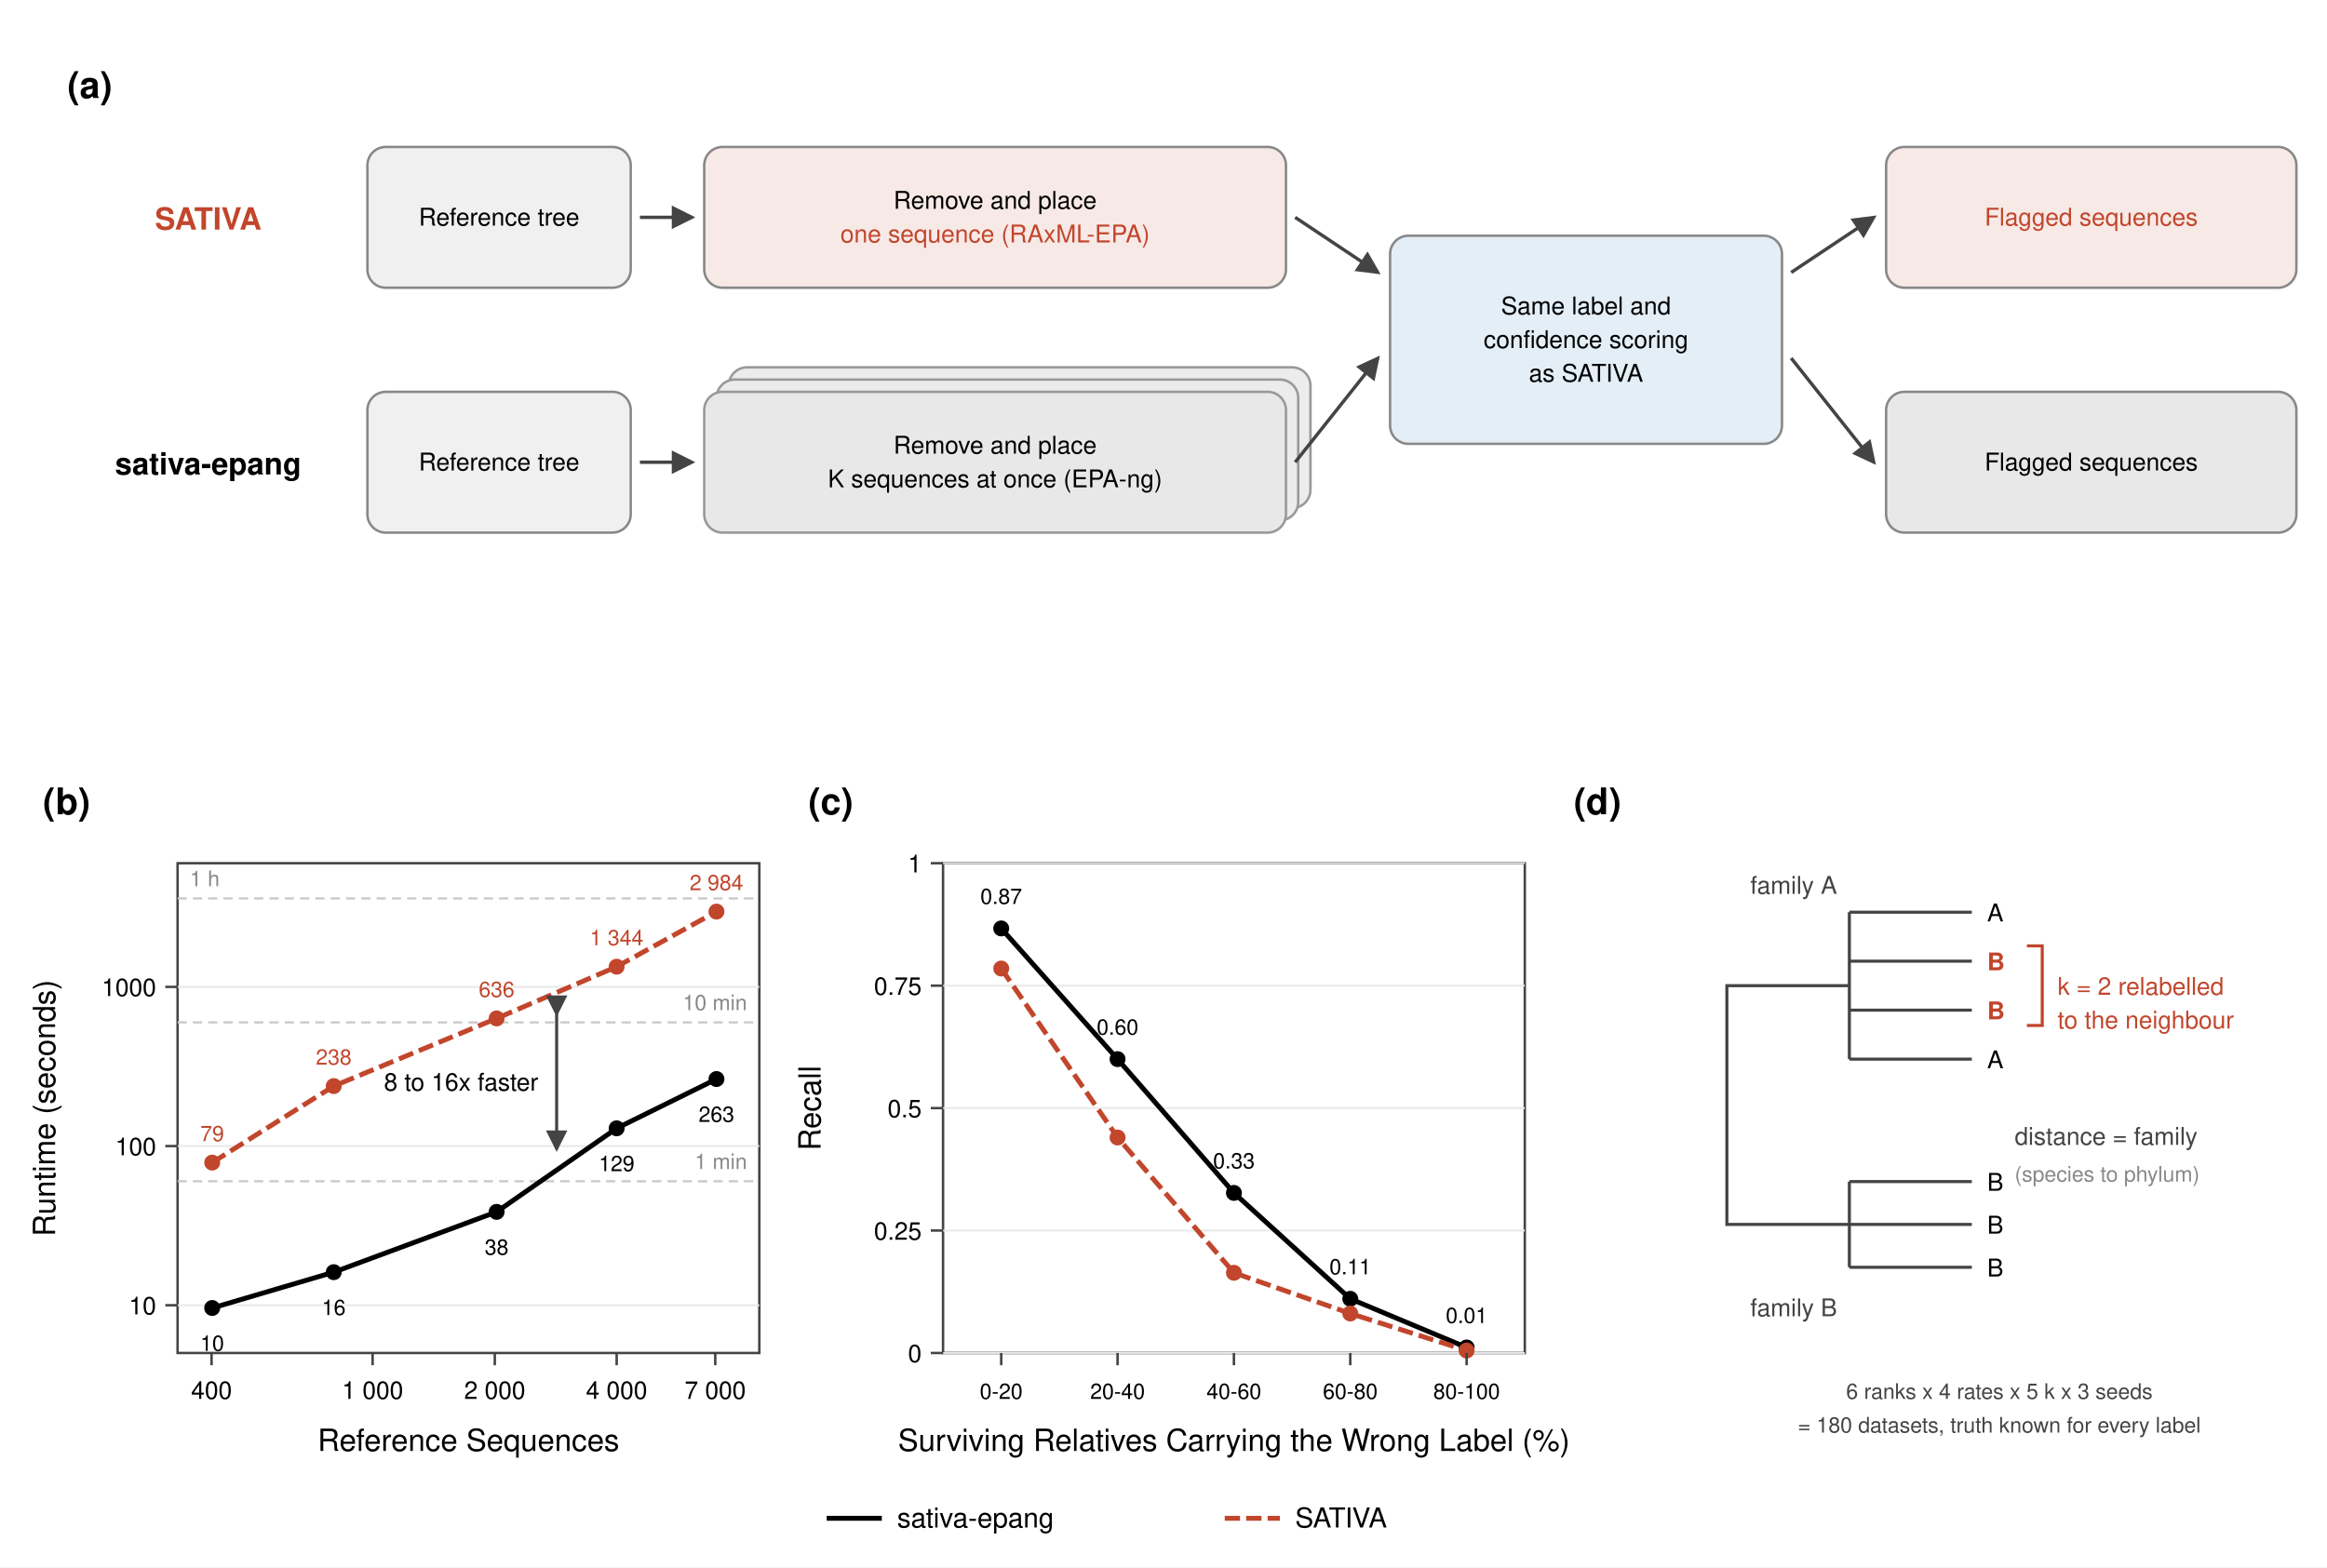
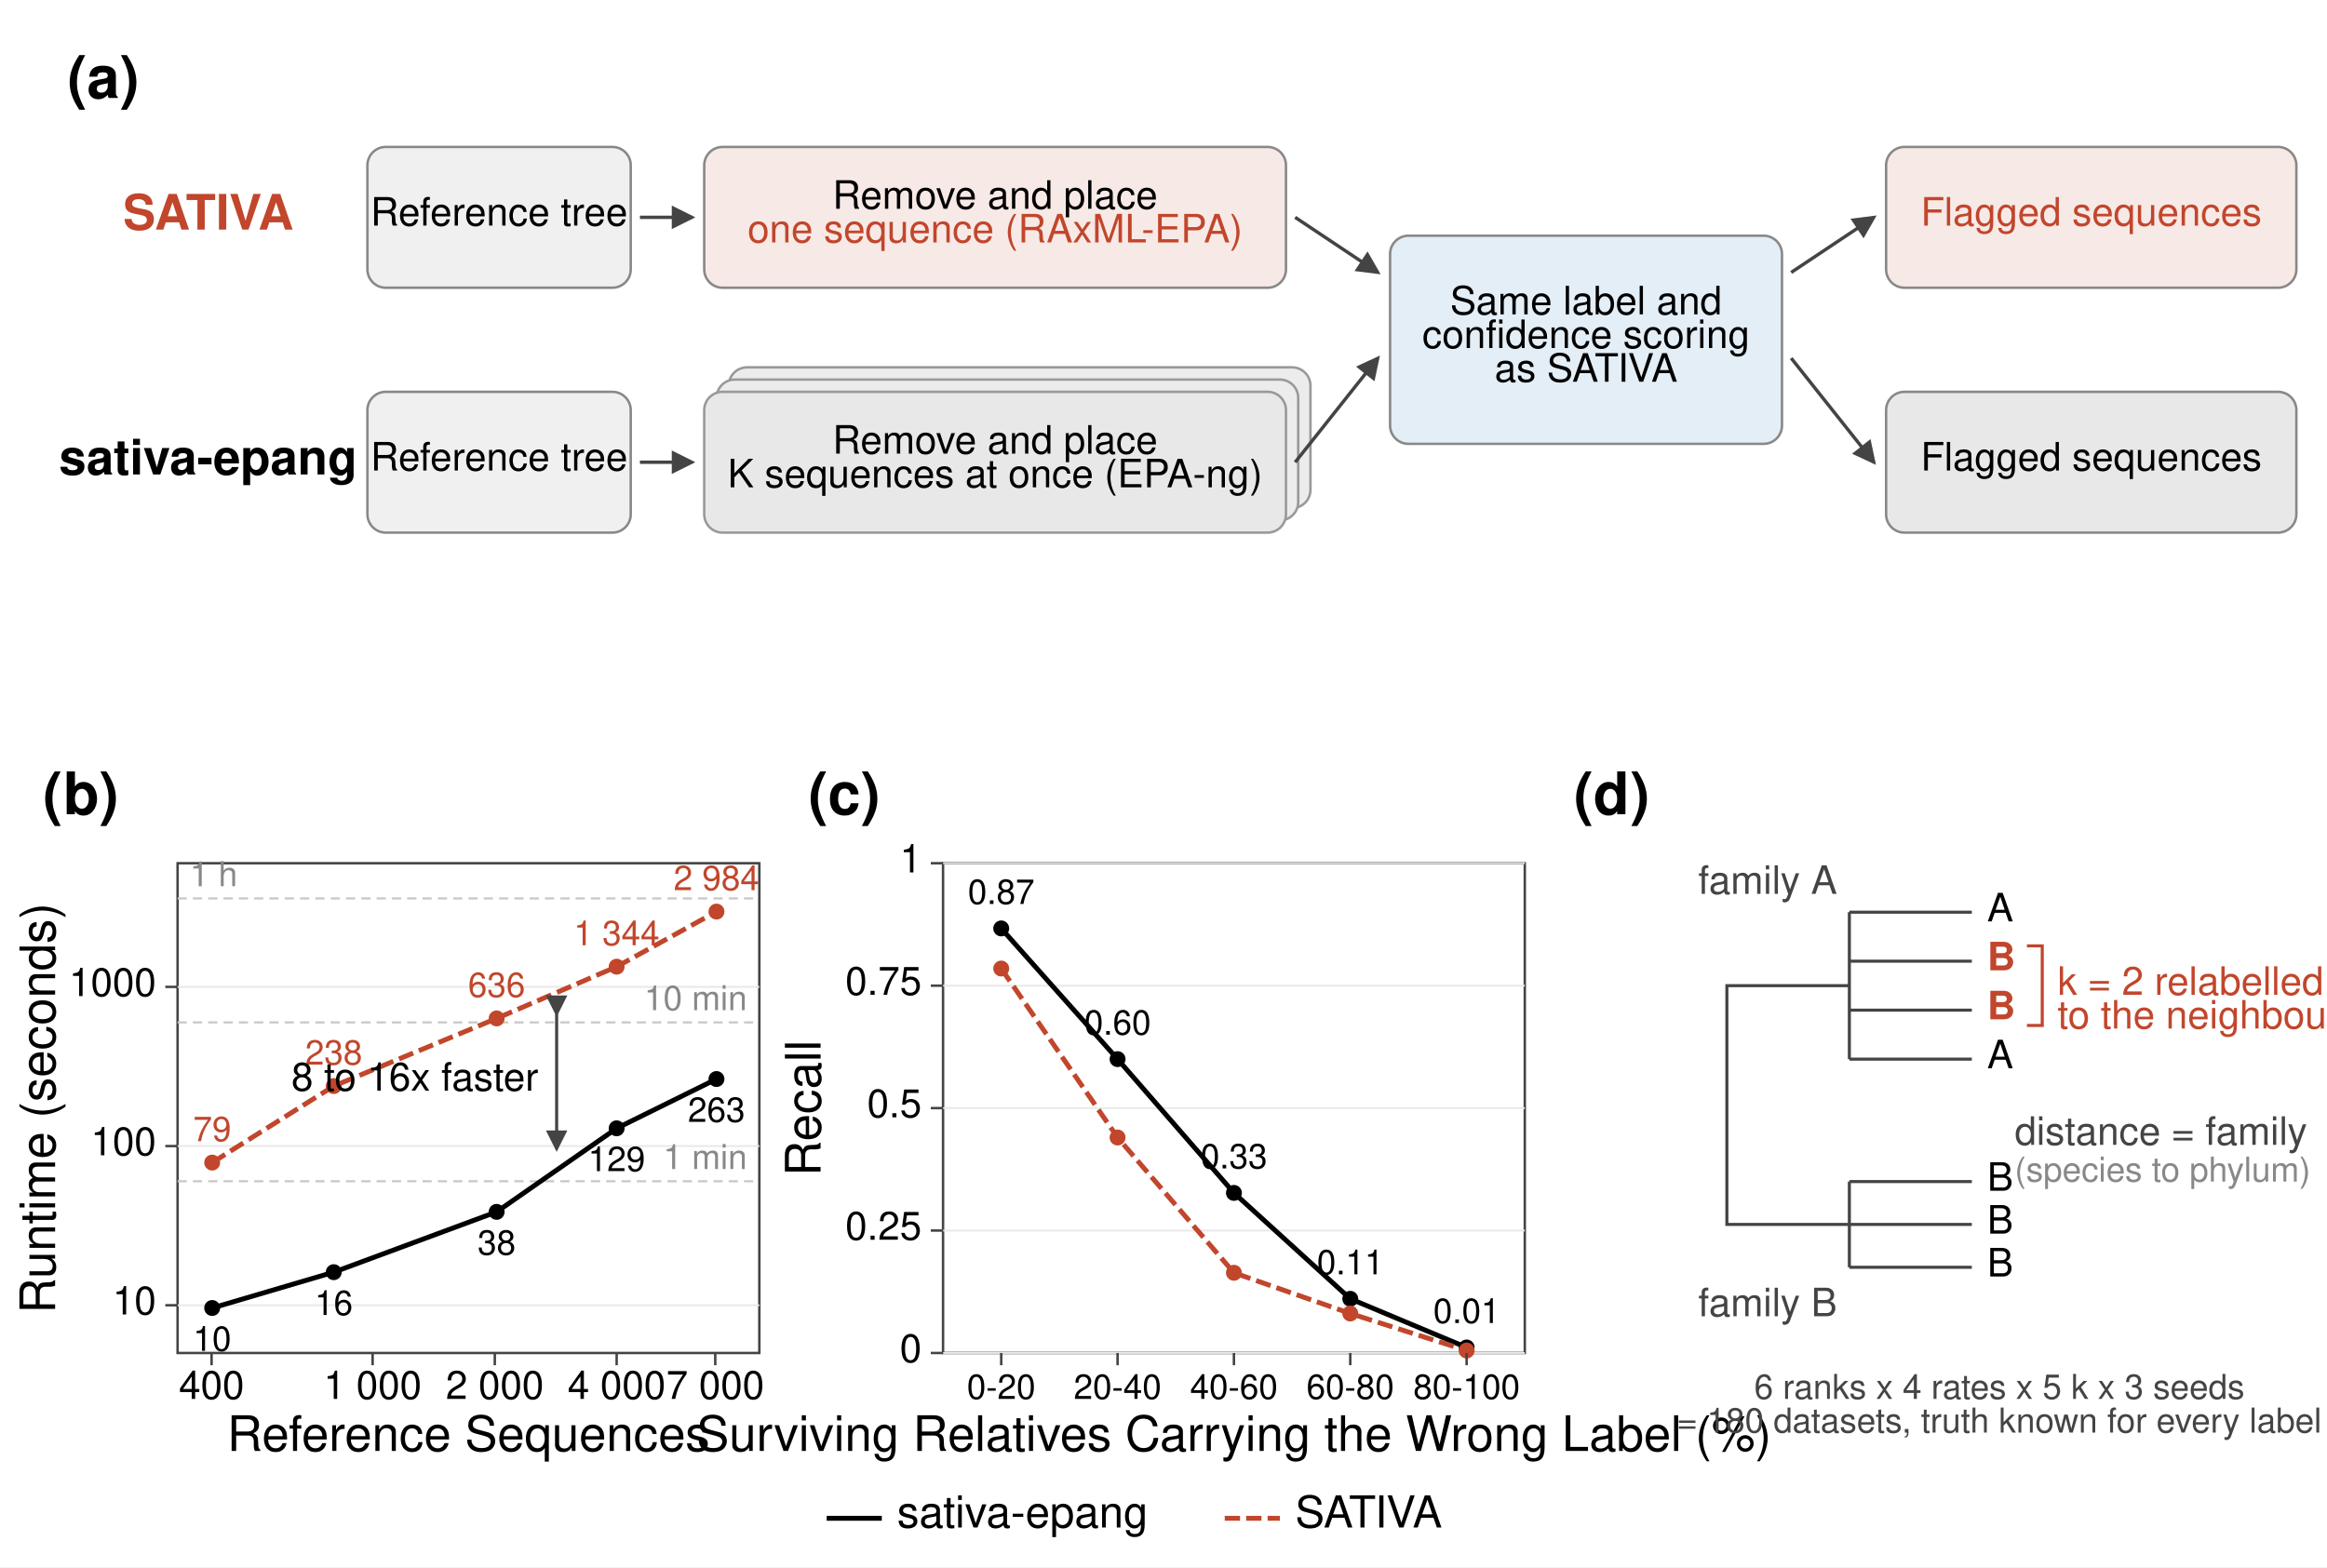
<svg xmlns="http://www.w3.org/2000/svg" width="760" height="512" viewBox="0 0 760 512" font-family="Helvetica,Arial,sans-serif">
  <rect width="760" height="512" fill="#fff" />
  <defs>
    <marker id="head" markerWidth="7" markerHeight="7" refX="6" refY="3.5" orient="auto">
      <path d="M0,0 L7,3.5 L0,7 z" fill="#444" />
    </marker>
  </defs>
-   <text x="22.0" y="32.0" font-size="12" fill="#000" font-weight="bold" text-anchor="start">(a)</text>
-   <text x="68.0" y="75.0" font-size="10" fill="#c1462c" font-weight="bold" text-anchor="middle">SATIVA</text>
-   <text x="68.0" y="155.0" font-size="10" fill="#000000" font-weight="bold" text-anchor="middle">sativa-epang</text>
+   <text x="22.0" y="32.0" font-size="19.2" fill="#000" font-weight="bold" text-anchor="start">(a)</text>
+   <text x="68.0" y="75.0" font-size="16.0" fill="#c1462c" font-weight="bold" text-anchor="middle">SATIVA</text>
+   <text x="68.0" y="155.0" font-size="16.0" fill="#000000" font-weight="bold" text-anchor="middle">sativa-epang</text>
  <rect x="120" y="48" width="86" height="46" rx="6" fill="#f0f0f0" stroke="#888" stroke-width="0.8" />
-   <text x="163.0" y="73.7" font-size="8" fill="#000" font-weight="normal" text-anchor="middle">Reference tree</text>
+   <text x="163.0" y="73.7" font-size="12.8" fill="#000" font-weight="normal" text-anchor="middle">Reference tree</text>
  <rect x="120" y="128" width="86" height="46" rx="6" fill="#f0f0f0" stroke="#888" stroke-width="0.8" />
-   <text x="163.0" y="153.7" font-size="8" fill="#000" font-weight="normal" text-anchor="middle">Reference tree</text>
+   <text x="163.0" y="153.7" font-size="12.8" fill="#000" font-weight="normal" text-anchor="middle">Reference tree</text>
  <rect x="230" y="48" width="190" height="46" rx="6" fill="#f7e9e6" stroke="#888" stroke-width="0.8" />
-   <text x="325.0" y="68.2" font-size="8" fill="#000" font-weight="normal" text-anchor="middle">Remove and place</text>
-   <text x="325.0" y="79.2" font-size="8" fill="#c1462c" font-weight="normal" text-anchor="middle">one sequence (RAxML-EPA)</text>
+   <text x="325.0" y="68.2" font-size="12.8" fill="#000" font-weight="normal" text-anchor="middle">Remove and place</text>
+   <text x="325.0" y="79.2" font-size="12.8" fill="#c1462c" font-weight="normal" text-anchor="middle">one sequence (RAxML-EPA)</text>
  <rect x="238" y="120" width="190" height="46" rx="6" fill="#ececec" stroke="#999" stroke-width="0.8" />
  <rect x="234" y="124" width="190" height="46" rx="6" fill="#ececec" stroke="#999" stroke-width="0.8" />
  <rect x="230" y="128" width="190" height="46" rx="6" fill="#e8e8e8" stroke="#999" stroke-width="0.8" />
-   <text x="325.0" y="148.2" font-size="8" fill="#000" font-weight="normal" text-anchor="middle">Remove and place</text>
-   <text x="325.0" y="159.2" font-size="8" fill="#000000" font-weight="normal" text-anchor="middle">K sequences at once (EPA-ng)</text>
+   <text x="325.0" y="148.2" font-size="12.8" fill="#000" font-weight="normal" text-anchor="middle">Remove and place</text>
+   <text x="325.0" y="159.2" font-size="12.8" fill="#000000" font-weight="normal" text-anchor="middle">K sequences at once (EPA-ng)</text>
  <rect x="454" y="77.0" width="128" height="68" rx="6" fill="#e3eef7" stroke="#888" stroke-width="0.8" />
-   <text x="518.0" y="102.7" font-size="8" fill="#000" font-weight="normal" text-anchor="middle">Same label and</text>
-   <text x="518.0" y="113.7" font-size="8" fill="#000" font-weight="normal" text-anchor="middle">confidence scoring</text>
-   <text x="518.0" y="124.7" font-size="8" fill="#000" font-weight="normal" text-anchor="middle">as SATIVA</text>
+   <text x="518.0" y="102.7" font-size="12.8" fill="#000" font-weight="normal" text-anchor="middle">Same label and</text>
+   <text x="518.0" y="113.7" font-size="12.8" fill="#000" font-weight="normal" text-anchor="middle">confidence scoring</text>
+   <text x="518.0" y="124.7" font-size="12.8" fill="#000" font-weight="normal" text-anchor="middle">as SATIVA</text>
  <rect x="616" y="48" width="134" height="46" rx="6" fill="#f7e9e6" stroke="#888" stroke-width="0.8" />
-   <text x="683.0" y="73.7" font-size="8" fill="#c1462c" font-weight="normal" text-anchor="middle">Flagged sequences</text>
+   <text x="683.0" y="73.7" font-size="12.8" fill="#c1462c" font-weight="normal" text-anchor="middle">Flagged sequences</text>
  <rect x="616" y="128" width="134" height="46" rx="6" fill="#e8e8e8" stroke="#888" stroke-width="0.8" />
-   <text x="683.0" y="153.7" font-size="8" fill="#000000" font-weight="normal" text-anchor="middle">Flagged sequences</text>
+   <text x="683.0" y="153.7" font-size="12.8" fill="#000000" font-weight="normal" text-anchor="middle">Flagged sequences</text>
  <line x1="209.0" y1="71.0" x2="226.0" y2="71.0" stroke="#444" stroke-width="1.1" marker-end="url(#head)" />
  <line x1="423.0" y1="71.0" x2="450.0" y2="89.0" stroke="#444" stroke-width="1.1" marker-end="url(#head)" />
  <line x1="585.0" y1="89.0" x2="612.0" y2="71.0" stroke="#444" stroke-width="1.1" marker-end="url(#head)" />
  <line x1="209.0" y1="151.0" x2="226.0" y2="151.0" stroke="#444" stroke-width="1.1" marker-end="url(#head)" />
  <line x1="423.0" y1="151.0" x2="450.0" y2="117.0" stroke="#444" stroke-width="1.1" marker-end="url(#head)" />
  <line x1="585.0" y1="117.0" x2="612.0" y2="151.0" stroke="#444" stroke-width="1.1" marker-end="url(#head)" />
  <rect x="58" y="282" width="190" height="160" fill="none" stroke="#444" stroke-width="0.8" />
-   <text x="14.0" y="266.0" font-size="12" fill="#000" font-weight="bold" text-anchor="start">(b)</text>
-   <text x="153.0" y="474.0" font-size="10" fill="#000" font-weight="normal" text-anchor="middle">Reference Sequences</text>
-   <text x="18.0" y="362.0" font-size="10" fill="#000" font-weight="normal" text-anchor="middle" transform="rotate(-90 18.0 362.0)">Runtime (seconds)</text>
+   <text x="14.0" y="266.0" font-size="19.2" fill="#000" font-weight="bold" text-anchor="start">(b)</text>
+   <text x="153.0" y="474.0" font-size="16.0" fill="#000" font-weight="normal" text-anchor="middle">Reference Sequences</text>
+   <text x="18.0" y="362.0" font-size="16.0" fill="#000" font-weight="normal" text-anchor="middle" transform="rotate(-90 18.0 362.0)">Runtime (seconds)</text>
  <line x1="69.1" y1="442" x2="69.1" y2="446" stroke="#444" stroke-width="0.8" />
-   <text x="69.1" y="457.0" font-size="8" fill="#000" font-weight="normal" text-anchor="middle">400</text>
+   <text x="69.1" y="457.0" font-size="12.8" fill="#000" font-weight="normal" text-anchor="middle">400</text>
  <line x1="121.7" y1="442" x2="121.7" y2="446" stroke="#444" stroke-width="0.8" />
-   <text x="121.7" y="457.0" font-size="8" fill="#000" font-weight="normal" text-anchor="middle">1 000</text>
+   <text x="121.7" y="457.0" font-size="12.8" fill="#000" font-weight="normal" text-anchor="middle">1 000</text>
  <line x1="161.6" y1="442" x2="161.6" y2="446" stroke="#444" stroke-width="0.8" />
-   <text x="161.6" y="457.0" font-size="8" fill="#000" font-weight="normal" text-anchor="middle">2 000</text>
+   <text x="161.6" y="457.0" font-size="12.8" fill="#000" font-weight="normal" text-anchor="middle">2 000</text>
  <line x1="201.4" y1="442" x2="201.4" y2="446" stroke="#444" stroke-width="0.8" />
-   <text x="201.4" y="457.0" font-size="8" fill="#000" font-weight="normal" text-anchor="middle">4 000</text>
+   <text x="201.4" y="457.0" font-size="12.8" fill="#000" font-weight="normal" text-anchor="middle">4 000</text>
  <line x1="233.6" y1="442" x2="233.6" y2="446" stroke="#444" stroke-width="0.8" />
-   <text x="233.6" y="457.0" font-size="8" fill="#000" font-weight="normal" text-anchor="middle">7 000</text>
+   <text x="233.6" y="457.0" font-size="12.8" fill="#000" font-weight="normal" text-anchor="middle">7 000</text>
  <line x1="58" y1="426.4" x2="248" y2="426.4" stroke="#e8e8e8" stroke-width="0.6" />
  <line x1="54" y1="426.4" x2="58" y2="426.4" stroke="#444" stroke-width="0.8" />
-   <text x="51.0" y="429.4" font-size="8" fill="#000" font-weight="normal" text-anchor="end">10</text>
+   <text x="51.0" y="429.4" font-size="12.8" fill="#000" font-weight="normal" text-anchor="end">10</text>
  <line x1="58" y1="374.4" x2="248" y2="374.4" stroke="#e8e8e8" stroke-width="0.6" />
  <line x1="54" y1="374.4" x2="58" y2="374.4" stroke="#444" stroke-width="0.8" />
-   <text x="51.0" y="377.4" font-size="8" fill="#000" font-weight="normal" text-anchor="end">100</text>
+   <text x="51.0" y="377.4" font-size="12.8" fill="#000" font-weight="normal" text-anchor="end">100</text>
  <line x1="58" y1="322.4" x2="248" y2="322.4" stroke="#e8e8e8" stroke-width="0.6" />
  <line x1="54" y1="322.4" x2="58" y2="322.4" stroke="#444" stroke-width="0.8" />
-   <text x="51.0" y="325.4" font-size="8" fill="#000" font-weight="normal" text-anchor="end">1000</text>
+   <text x="51.0" y="325.4" font-size="12.8" fill="#000" font-weight="normal" text-anchor="end">1000</text>
  <line x1="58" y1="385.9" x2="248" y2="385.9" stroke="#c8c8c8" stroke-width="0.7" stroke-dasharray="3 2" />
-   <text x="244.0" y="381.9" font-size="7" fill="#888" font-weight="normal" text-anchor="end">1 min</text>
+   <text x="244.0" y="381.9" font-size="11.2" fill="#888" font-weight="normal" text-anchor="end">1 min</text>
  <line x1="58" y1="334.0" x2="248" y2="334.0" stroke="#c8c8c8" stroke-width="0.7" stroke-dasharray="3 2" />
-   <text x="244.0" y="330.0" font-size="7" fill="#888" font-weight="normal" text-anchor="end">10 min</text>
+   <text x="244.0" y="330.0" font-size="11.2" fill="#888" font-weight="normal" text-anchor="end">10 min</text>
  <line x1="58" y1="293.5" x2="248" y2="293.5" stroke="#c8c8c8" stroke-width="0.7" stroke-dasharray="3 2" />
-   <text x="62.0" y="289.5" font-size="7" fill="#888" font-weight="normal" text-anchor="start">1 h</text>
+   <text x="62.0" y="289.5" font-size="11.2" fill="#888" font-weight="normal" text-anchor="start">1 h</text>
  <path d="M69.3,379.8 L109.0,354.8 L162.2,332.7 L201.4,315.8 L234.0,297.8" fill="none" stroke="#c1462c" stroke-width="1.6" stroke-dasharray="5 2" />
  <circle cx="69.3" cy="379.8" r="2.6" fill="#c1462c" />
  <circle cx="109.0" cy="354.8" r="2.6" fill="#c1462c" />
  <circle cx="162.2" cy="332.7" r="2.6" fill="#c1462c" />
  <circle cx="201.4" cy="315.8" r="2.6" fill="#c1462c" />
  <circle cx="234.0" cy="297.8" r="2.6" fill="#c1462c" />
  <path d="M69.3,427.3 L109.0,415.6 L162.2,395.9 L201.4,368.6 L234.0,352.5" fill="none" stroke="#000000" stroke-width="1.6" />
  <circle cx="69.3" cy="427.3" r="2.6" fill="#000000" />
  <circle cx="109.0" cy="415.6" r="2.6" fill="#000000" />
  <circle cx="162.2" cy="395.9" r="2.6" fill="#000000" />
  <circle cx="201.4" cy="368.6" r="2.6" fill="#000000" />
  <circle cx="234.0" cy="352.5" r="2.6" fill="#000000" />
-   <text x="69.3" y="372.8" font-size="7" fill="#c1462c" font-weight="normal" text-anchor="middle">79</text>
-   <text x="69.3" y="441.3" font-size="7" fill="#000000" font-weight="normal" text-anchor="middle">10</text>
-   <text x="109.0" y="347.8" font-size="7" fill="#c1462c" font-weight="normal" text-anchor="middle">238</text>
-   <text x="109.0" y="429.6" font-size="7" fill="#000000" font-weight="normal" text-anchor="middle">16</text>
-   <text x="162.2" y="325.7" font-size="7" fill="#c1462c" font-weight="normal" text-anchor="middle">636</text>
-   <text x="162.2" y="409.9" font-size="7" fill="#000000" font-weight="normal" text-anchor="middle">38</text>
-   <text x="201.4" y="308.8" font-size="7" fill="#c1462c" font-weight="normal" text-anchor="middle">1 344</text>
-   <text x="201.4" y="382.6" font-size="7" fill="#000000" font-weight="normal" text-anchor="middle">129</text>
-   <text x="234.0" y="290.8" font-size="7" fill="#c1462c" font-weight="normal" text-anchor="middle">2 984</text>
-   <text x="234.0" y="366.5" font-size="7" fill="#000000" font-weight="normal" text-anchor="middle">263</text>
+   <text x="69.3" y="372.8" font-size="11.2" fill="#c1462c" font-weight="normal" text-anchor="middle">79</text>
+   <text x="69.3" y="441.3" font-size="11.2" fill="#000000" font-weight="normal" text-anchor="middle">10</text>
+   <text x="109.0" y="347.8" font-size="11.2" fill="#c1462c" font-weight="normal" text-anchor="middle">238</text>
+   <text x="109.0" y="429.6" font-size="11.2" fill="#000000" font-weight="normal" text-anchor="middle">16</text>
+   <text x="162.2" y="325.7" font-size="11.2" fill="#c1462c" font-weight="normal" text-anchor="middle">636</text>
+   <text x="162.2" y="409.9" font-size="11.2" fill="#000000" font-weight="normal" text-anchor="middle">38</text>
+   <text x="201.4" y="308.8" font-size="11.2" fill="#c1462c" font-weight="normal" text-anchor="middle">1 344</text>
+   <text x="201.4" y="382.6" font-size="11.2" fill="#000000" font-weight="normal" text-anchor="middle">129</text>
+   <text x="234.0" y="290.8" font-size="11.2" fill="#c1462c" font-weight="normal" text-anchor="middle">2 984</text>
+   <text x="234.0" y="366.5" font-size="11.2" fill="#000000" font-weight="normal" text-anchor="middle">263</text>
  <line x1="181.8" y1="331.2" x2="181.8" y2="375.3" stroke="#444" stroke-width="1" marker-end="url(#head)" marker-start="url(#head)" />
-   <text x="175.8" y="356.3" font-size="8" fill="#000" font-weight="normal" text-anchor="end">8 to 16x faster</text>
+   <text x="175.8" y="356.3" font-size="12.8" fill="#000" font-weight="normal" text-anchor="end">8 to 16x faster</text>
  <rect x="308" y="282" width="190" height="160" fill="none" stroke="#444" stroke-width="0.8" />
-   <text x="264.0" y="266.0" font-size="12" fill="#000" font-weight="bold" text-anchor="start">(c)</text>
-   <text x="403.0" y="474.0" font-size="10" fill="#000" font-weight="normal" text-anchor="middle">Surviving Relatives Carrying the Wrong Label (%)</text>
-   <text x="268.0" y="362.0" font-size="10" fill="#000" font-weight="normal" text-anchor="middle" transform="rotate(-90 268.0 362.0)">Recall</text>
+   <text x="264.0" y="266.0" font-size="19.2" fill="#000" font-weight="bold" text-anchor="start">(c)</text>
+   <text x="403.0" y="474.0" font-size="16.0" fill="#000" font-weight="normal" text-anchor="middle">Surviving Relatives Carrying the Wrong Label (%)</text>
+   <text x="268.0" y="362.0" font-size="16.0" fill="#000" font-weight="normal" text-anchor="middle" transform="rotate(-90 268.0 362.0)">Recall</text>
  <line x1="308" y1="442.0" x2="498" y2="442.0" stroke="#e8e8e8" stroke-width="0.6" />
  <line x1="304" y1="442.0" x2="308" y2="442.0" stroke="#444" stroke-width="0.8" />
-   <text x="301.0" y="445.0" font-size="8" fill="#000" font-weight="normal" text-anchor="end">0</text>
+   <text x="301.0" y="445.0" font-size="12.8" fill="#000" font-weight="normal" text-anchor="end">0</text>
  <line x1="308" y1="402.0" x2="498" y2="402.0" stroke="#e8e8e8" stroke-width="0.6" />
  <line x1="304" y1="402.0" x2="308" y2="402.0" stroke="#444" stroke-width="0.8" />
-   <text x="301.0" y="405.0" font-size="8" fill="#000" font-weight="normal" text-anchor="end">0.25</text>
+   <text x="301.0" y="405.0" font-size="12.8" fill="#000" font-weight="normal" text-anchor="end">0.25</text>
  <line x1="308" y1="362.0" x2="498" y2="362.0" stroke="#e8e8e8" stroke-width="0.6" />
  <line x1="304" y1="362.0" x2="308" y2="362.0" stroke="#444" stroke-width="0.8" />
-   <text x="301.0" y="365.0" font-size="8" fill="#000" font-weight="normal" text-anchor="end">0.5</text>
+   <text x="301.0" y="365.0" font-size="12.8" fill="#000" font-weight="normal" text-anchor="end">0.5</text>
  <line x1="308" y1="322.0" x2="498" y2="322.0" stroke="#e8e8e8" stroke-width="0.6" />
  <line x1="304" y1="322.0" x2="308" y2="322.0" stroke="#444" stroke-width="0.8" />
-   <text x="301.0" y="325.0" font-size="8" fill="#000" font-weight="normal" text-anchor="end">0.75</text>
+   <text x="301.0" y="325.0" font-size="12.8" fill="#000" font-weight="normal" text-anchor="end">0.75</text>
  <line x1="308" y1="282.0" x2="498" y2="282.0" stroke="#e8e8e8" stroke-width="0.6" />
  <line x1="304" y1="282.0" x2="308" y2="282.0" stroke="#444" stroke-width="0.8" />
-   <text x="301.0" y="285.0" font-size="8" fill="#000" font-weight="normal" text-anchor="end">1</text>
+   <text x="301.0" y="285.0" font-size="12.8" fill="#000" font-weight="normal" text-anchor="end">1</text>
  <path d="M327.0,303.3 L365.0,346.0 L403.0,389.7 L441.0,424.3 L479.0,440.2" fill="none" stroke="#000000" stroke-width="1.6" />
  <circle cx="327.0" cy="303.3" r="2.6" fill="#000000" />
  <circle cx="365.0" cy="346.0" r="2.6" fill="#000000" />
  <circle cx="403.0" cy="389.7" r="2.6" fill="#000000" />
  <circle cx="441.0" cy="424.3" r="2.6" fill="#000000" />
  <circle cx="479.0" cy="440.2" r="2.6" fill="#000000" />
-   <text x="327.0" y="295.3" font-size="7" fill="#000000" font-weight="normal" text-anchor="middle">0.87</text>
-   <text x="365.0" y="338.0" font-size="7" fill="#000000" font-weight="normal" text-anchor="middle">0.60</text>
-   <text x="403.0" y="381.7" font-size="7" fill="#000000" font-weight="normal" text-anchor="middle">0.33</text>
-   <text x="441.0" y="416.3" font-size="7" fill="#000000" font-weight="normal" text-anchor="middle">0.11</text>
-   <text x="479.0" y="432.2" font-size="7" fill="#000000" font-weight="normal" text-anchor="middle">0.01</text>
+   <text x="327.0" y="295.3" font-size="11.2" fill="#000000" font-weight="normal" text-anchor="middle">0.87</text>
+   <text x="365.0" y="338.0" font-size="11.2" fill="#000000" font-weight="normal" text-anchor="middle">0.60</text>
+   <text x="403.0" y="381.7" font-size="11.2" fill="#000000" font-weight="normal" text-anchor="middle">0.33</text>
+   <text x="441.0" y="416.3" font-size="11.2" fill="#000000" font-weight="normal" text-anchor="middle">0.11</text>
+   <text x="479.0" y="432.2" font-size="11.2" fill="#000000" font-weight="normal" text-anchor="middle">0.01</text>
  <path d="M327.0,316.4 L365.0,371.6 L403.0,415.8 L441.0,429.1 L479.0,441.2" fill="none" stroke="#c1462c" stroke-width="1.6" stroke-dasharray="5 2" />
  <circle cx="327.0" cy="316.4" r="2.6" fill="#c1462c" />
  <circle cx="365.0" cy="371.6" r="2.6" fill="#c1462c" />
  <circle cx="403.0" cy="415.8" r="2.6" fill="#c1462c" />
  <circle cx="441.0" cy="429.1" r="2.6" fill="#c1462c" />
  <circle cx="479.0" cy="441.2" r="2.6" fill="#c1462c" />
  <line x1="327.0" y1="442" x2="327.0" y2="446" stroke="#444" stroke-width="0.8" />
-   <text x="327.0" y="457.0" font-size="7" fill="#000" font-weight="normal" text-anchor="middle">0-20</text>
+   <text x="327.0" y="457.0" font-size="11.2" fill="#000" font-weight="normal" text-anchor="middle">0-20</text>
  <line x1="365.0" y1="442" x2="365.0" y2="446" stroke="#444" stroke-width="0.8" />
-   <text x="365.0" y="457.0" font-size="7" fill="#000" font-weight="normal" text-anchor="middle">20-40</text>
+   <text x="365.0" y="457.0" font-size="11.2" fill="#000" font-weight="normal" text-anchor="middle">20-40</text>
  <line x1="403.0" y1="442" x2="403.0" y2="446" stroke="#444" stroke-width="0.8" />
-   <text x="403.0" y="457.0" font-size="7" fill="#000" font-weight="normal" text-anchor="middle">40-60</text>
+   <text x="403.0" y="457.0" font-size="11.2" fill="#000" font-weight="normal" text-anchor="middle">40-60</text>
  <line x1="441.0" y1="442" x2="441.0" y2="446" stroke="#444" stroke-width="0.8" />
-   <text x="441.0" y="457.0" font-size="7" fill="#000" font-weight="normal" text-anchor="middle">60-80</text>
+   <text x="441.0" y="457.0" font-size="11.2" fill="#000" font-weight="normal" text-anchor="middle">60-80</text>
  <line x1="479.0" y1="442" x2="479.0" y2="446" stroke="#444" stroke-width="0.8" />
-   <text x="479.0" y="457.0" font-size="7" fill="#000" font-weight="normal" text-anchor="middle">80-100</text>
-   <text x="514.0" y="266.0" font-size="12" fill="#000" font-weight="bold" text-anchor="start">(d)</text>
+   <text x="479.0" y="457.0" font-size="11.2" fill="#000" font-weight="normal" text-anchor="middle">80-100</text>
+   <text x="514.0" y="266.0" font-size="19.2" fill="#000" font-weight="bold" text-anchor="start">(d)</text>
  <path d="M564,358 V322 H604 M564,358 V400 H604" fill="none" stroke="#444" stroke-width="1" />
  <path d="M604,298 V346" fill="none" stroke="#444" stroke-width="1" />
  <path d="M604,386 V414" fill="none" stroke="#444" stroke-width="1" />
  <line x1="604" y1="298" x2="644" y2="298" stroke="#444" stroke-width="1" />
  <line x1="604" y1="314" x2="644" y2="314" stroke="#444" stroke-width="1" />
  <line x1="604" y1="330" x2="644" y2="330" stroke="#444" stroke-width="1" />
  <line x1="604" y1="346" x2="644" y2="346" stroke="#444" stroke-width="1" />
  <line x1="604" y1="386" x2="644" y2="386" stroke="#444" stroke-width="1" />
  <line x1="604" y1="400" x2="644" y2="400" stroke="#444" stroke-width="1" />
  <line x1="604" y1="414" x2="644" y2="414" stroke="#444" stroke-width="1" />
-   <text x="600.0" y="292.0" font-size="8" fill="#444" font-weight="normal" text-anchor="end">family A</text>
-   <text x="600.0" y="430.0" font-size="8" fill="#444" font-weight="normal" text-anchor="end">family B</text>
-   <text x="649.0" y="301.0" font-size="8" fill="#000" font-weight="normal" text-anchor="start">A</text>
-   <text x="649.0" y="317.0" font-size="8" fill="#c1462c" font-weight="bold" text-anchor="start">B</text>
-   <text x="649.0" y="333.0" font-size="8" fill="#c1462c" font-weight="bold" text-anchor="start">B</text>
-   <text x="649.0" y="349.0" font-size="8" fill="#000" font-weight="normal" text-anchor="start">A</text>
-   <text x="649.0" y="389.0" font-size="8" fill="#000" font-weight="normal" text-anchor="start">B</text>
-   <text x="649.0" y="403.0" font-size="8" fill="#000" font-weight="normal" text-anchor="start">B</text>
-   <text x="649.0" y="417.0" font-size="8" fill="#000" font-weight="normal" text-anchor="start">B</text>
+   <text x="600.0" y="292.0" font-size="12.8" fill="#444" font-weight="normal" text-anchor="end">family A</text>
+   <text x="600.0" y="430.0" font-size="12.8" fill="#444" font-weight="normal" text-anchor="end">family B</text>
+   <text x="649.0" y="301.0" font-size="12.8" fill="#000" font-weight="normal" text-anchor="start">A</text>
+   <text x="649.0" y="317.0" font-size="12.8" fill="#c1462c" font-weight="bold" text-anchor="start">B</text>
+   <text x="649.0" y="333.0" font-size="12.8" fill="#c1462c" font-weight="bold" text-anchor="start">B</text>
+   <text x="649.0" y="349.0" font-size="12.8" fill="#000" font-weight="normal" text-anchor="start">A</text>
+   <text x="649.0" y="389.0" font-size="12.8" fill="#000" font-weight="normal" text-anchor="start">B</text>
+   <text x="649.0" y="403.0" font-size="12.8" fill="#000" font-weight="normal" text-anchor="start">B</text>
+   <text x="649.0" y="417.0" font-size="12.8" fill="#000" font-weight="normal" text-anchor="start">B</text>
  <path d="M662,309 H667 V335 H662" fill="none" stroke="#c1462c" stroke-width="1" />
-   <text x="672.0" y="325.0" font-size="8" fill="#c1462c" font-weight="normal" text-anchor="start">k = 2 relabelled</text>
-   <text x="672.0" y="336.0" font-size="8" fill="#c1462c" font-weight="normal" text-anchor="start">to the neighbour</text>
-   <text x="658.0" y="374.0" font-size="8" fill="#444" font-weight="normal" text-anchor="start">distance = family</text>
-   <text x="658.0" y="386.0" font-size="7" fill="#888" font-weight="normal" text-anchor="start">(species to phylum)</text>
-   <text x="653.0" y="457.0" font-size="7" fill="#444" font-weight="normal" text-anchor="middle">6 ranks  x  4 rates  x  5 k  x  3 seeds</text>
-   <text x="653.0" y="468.0" font-size="7" fill="#444" font-weight="normal" text-anchor="middle">= 180 datasets, truth known for every label</text>
+   <text x="672.0" y="325.0" font-size="12.8" fill="#c1462c" font-weight="normal" text-anchor="start">k = 2 relabelled</text>
+   <text x="672.0" y="336.0" font-size="12.8" fill="#c1462c" font-weight="normal" text-anchor="start">to the neighbour</text>
+   <text x="658.0" y="374.0" font-size="12.8" fill="#444" font-weight="normal" text-anchor="start">distance = family</text>
+   <text x="658.0" y="386.0" font-size="11.2" fill="#888" font-weight="normal" text-anchor="start">(species to phylum)</text>
+   <text x="653.0" y="457.0" font-size="11.2" fill="#444" font-weight="normal" text-anchor="middle">6 ranks  x  4 rates  x  5 k  x  3 seeds</text>
+   <text x="653.0" y="468.0" font-size="11.2" fill="#444" font-weight="normal" text-anchor="middle">= 180 datasets, truth known for every label</text>
  <line x1="270.0" y1="496" x2="288.0" y2="496" stroke="#000000" stroke-width="1.6" />
-   <text x="293.0" y="499.0" font-size="9" fill="#000" font-weight="normal" text-anchor="start">sativa-epang</text>
+   <text x="293.0" y="499.0" font-size="14.4" fill="#000" font-weight="normal" text-anchor="start">sativa-epang</text>
  <line x1="400.0" y1="496" x2="418.0" y2="496" stroke="#c1462c" stroke-width="1.6" stroke-dasharray="5 2" />
-   <text x="423.0" y="499.0" font-size="9" fill="#000" font-weight="normal" text-anchor="start">SATIVA</text>
+   <text x="423.0" y="499.0" font-size="14.4" fill="#000" font-weight="normal" text-anchor="start">SATIVA</text>
</svg>
